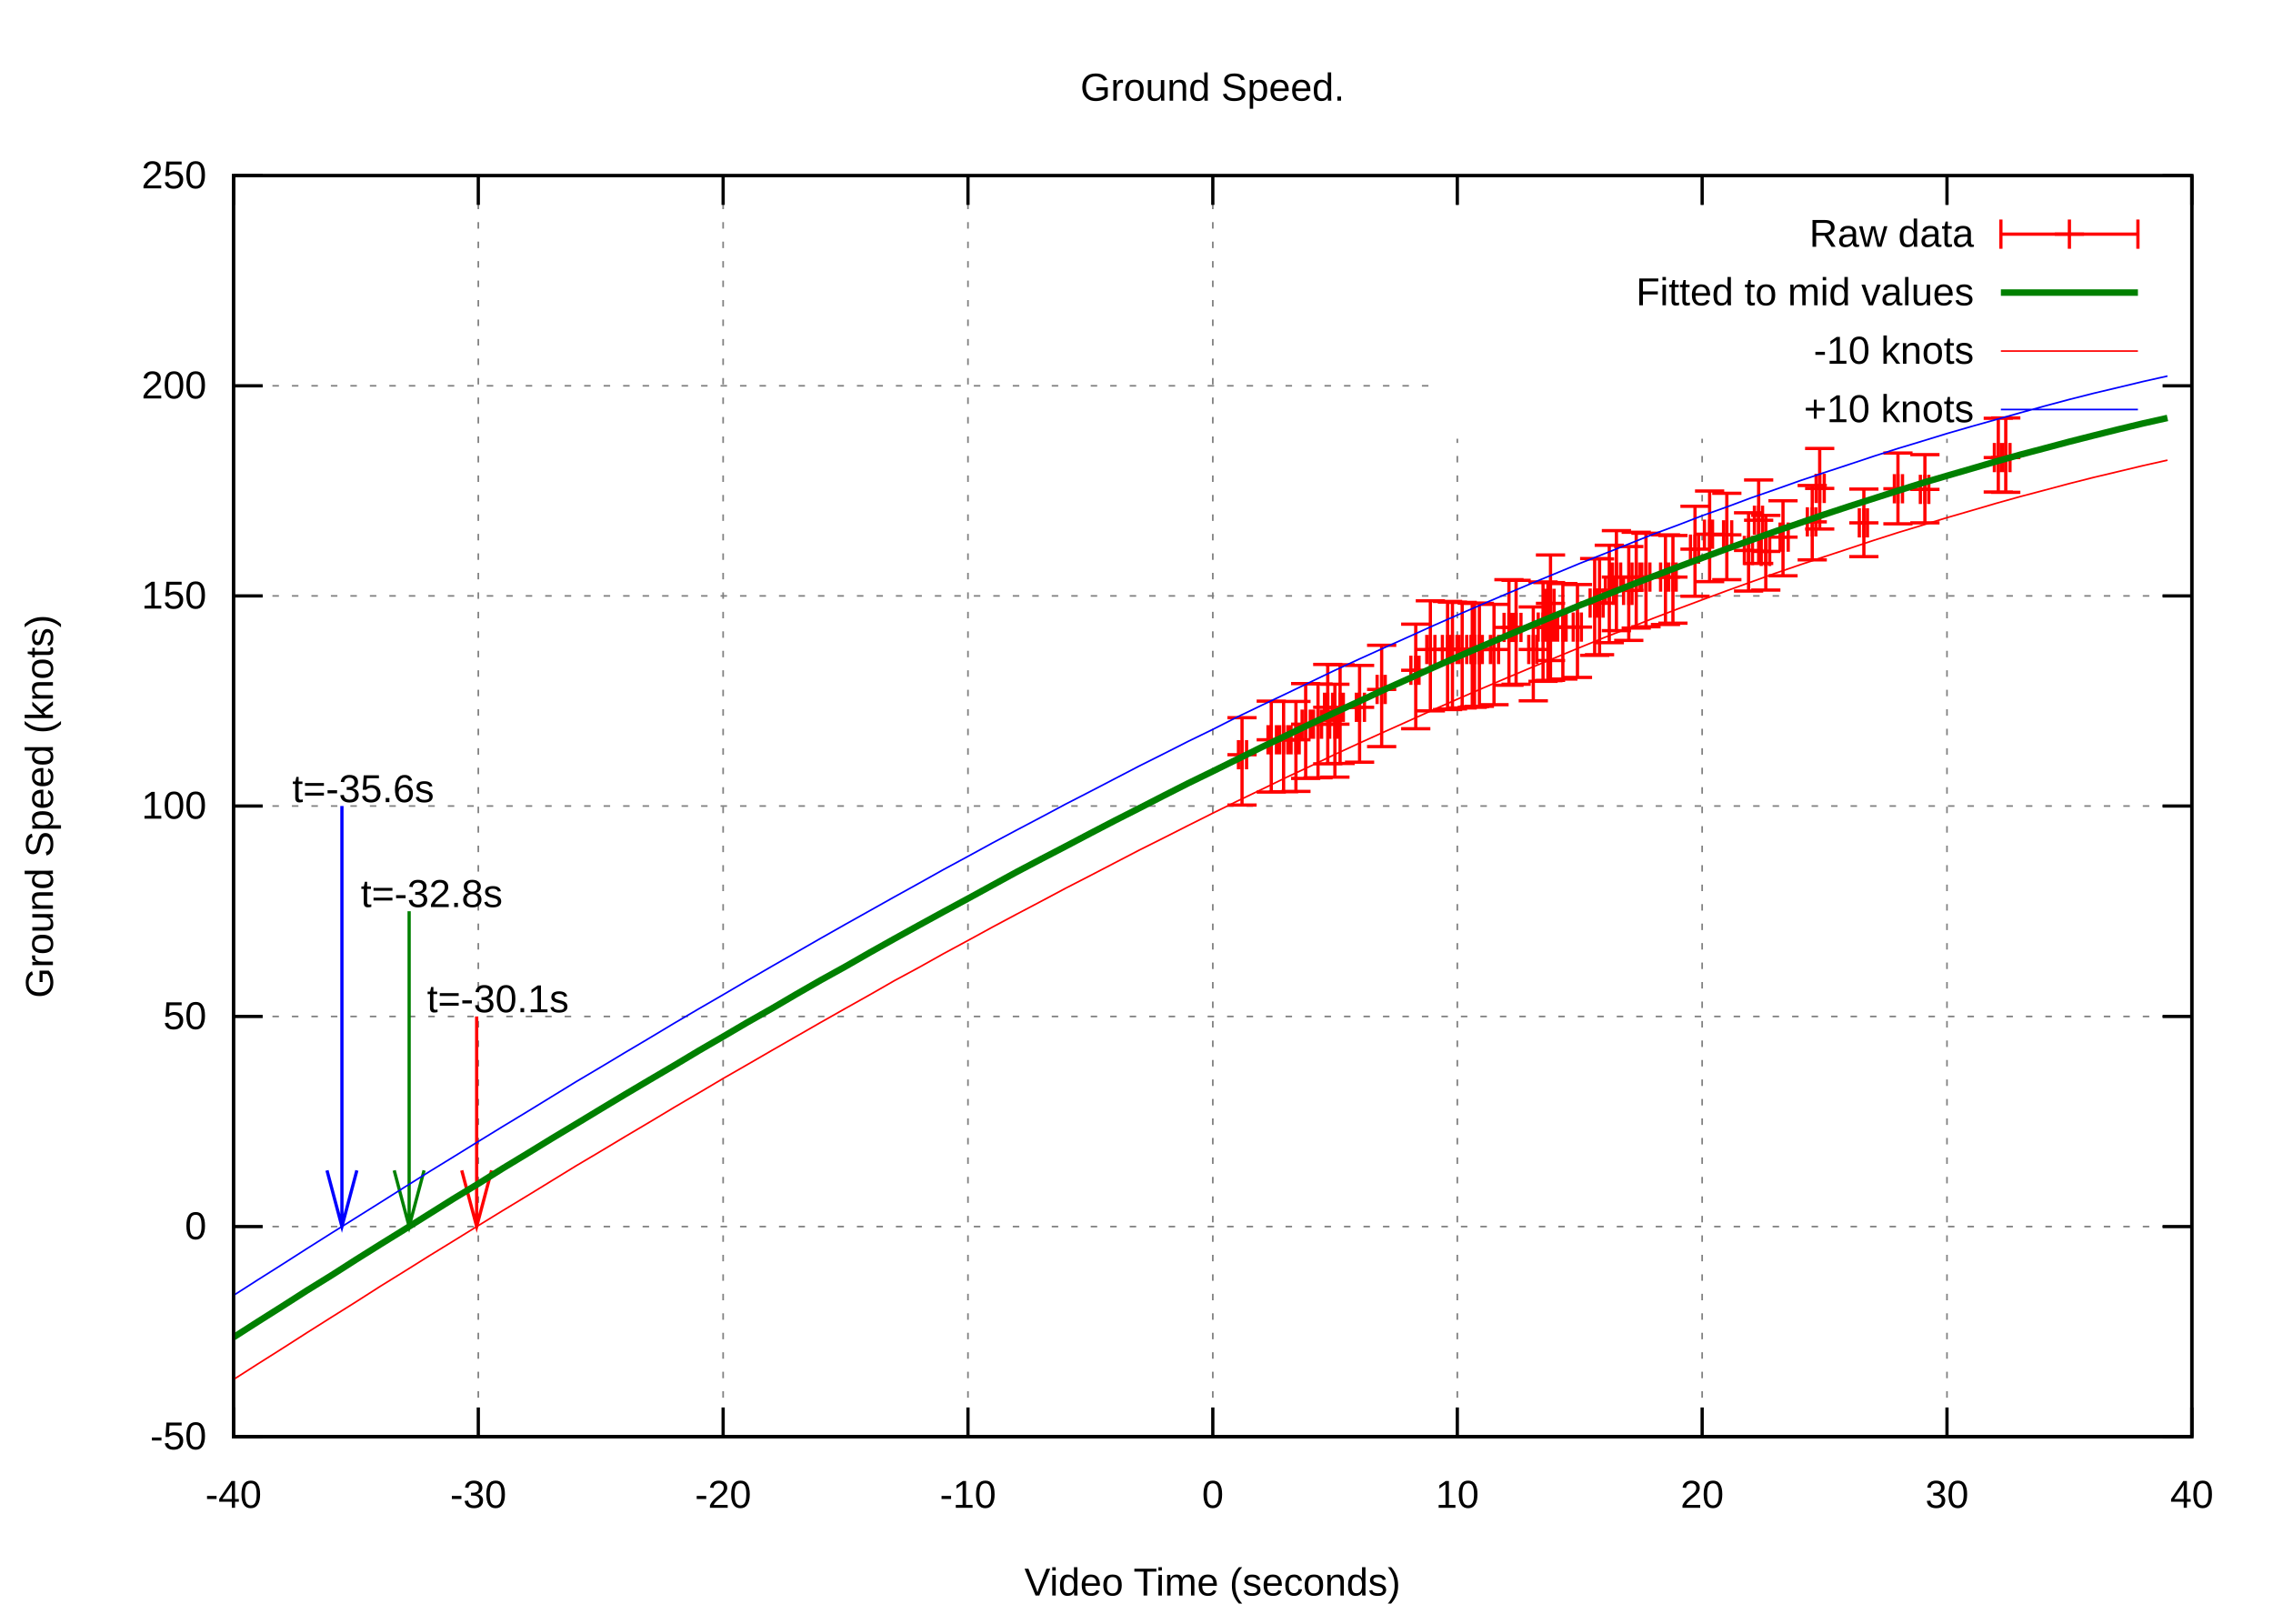
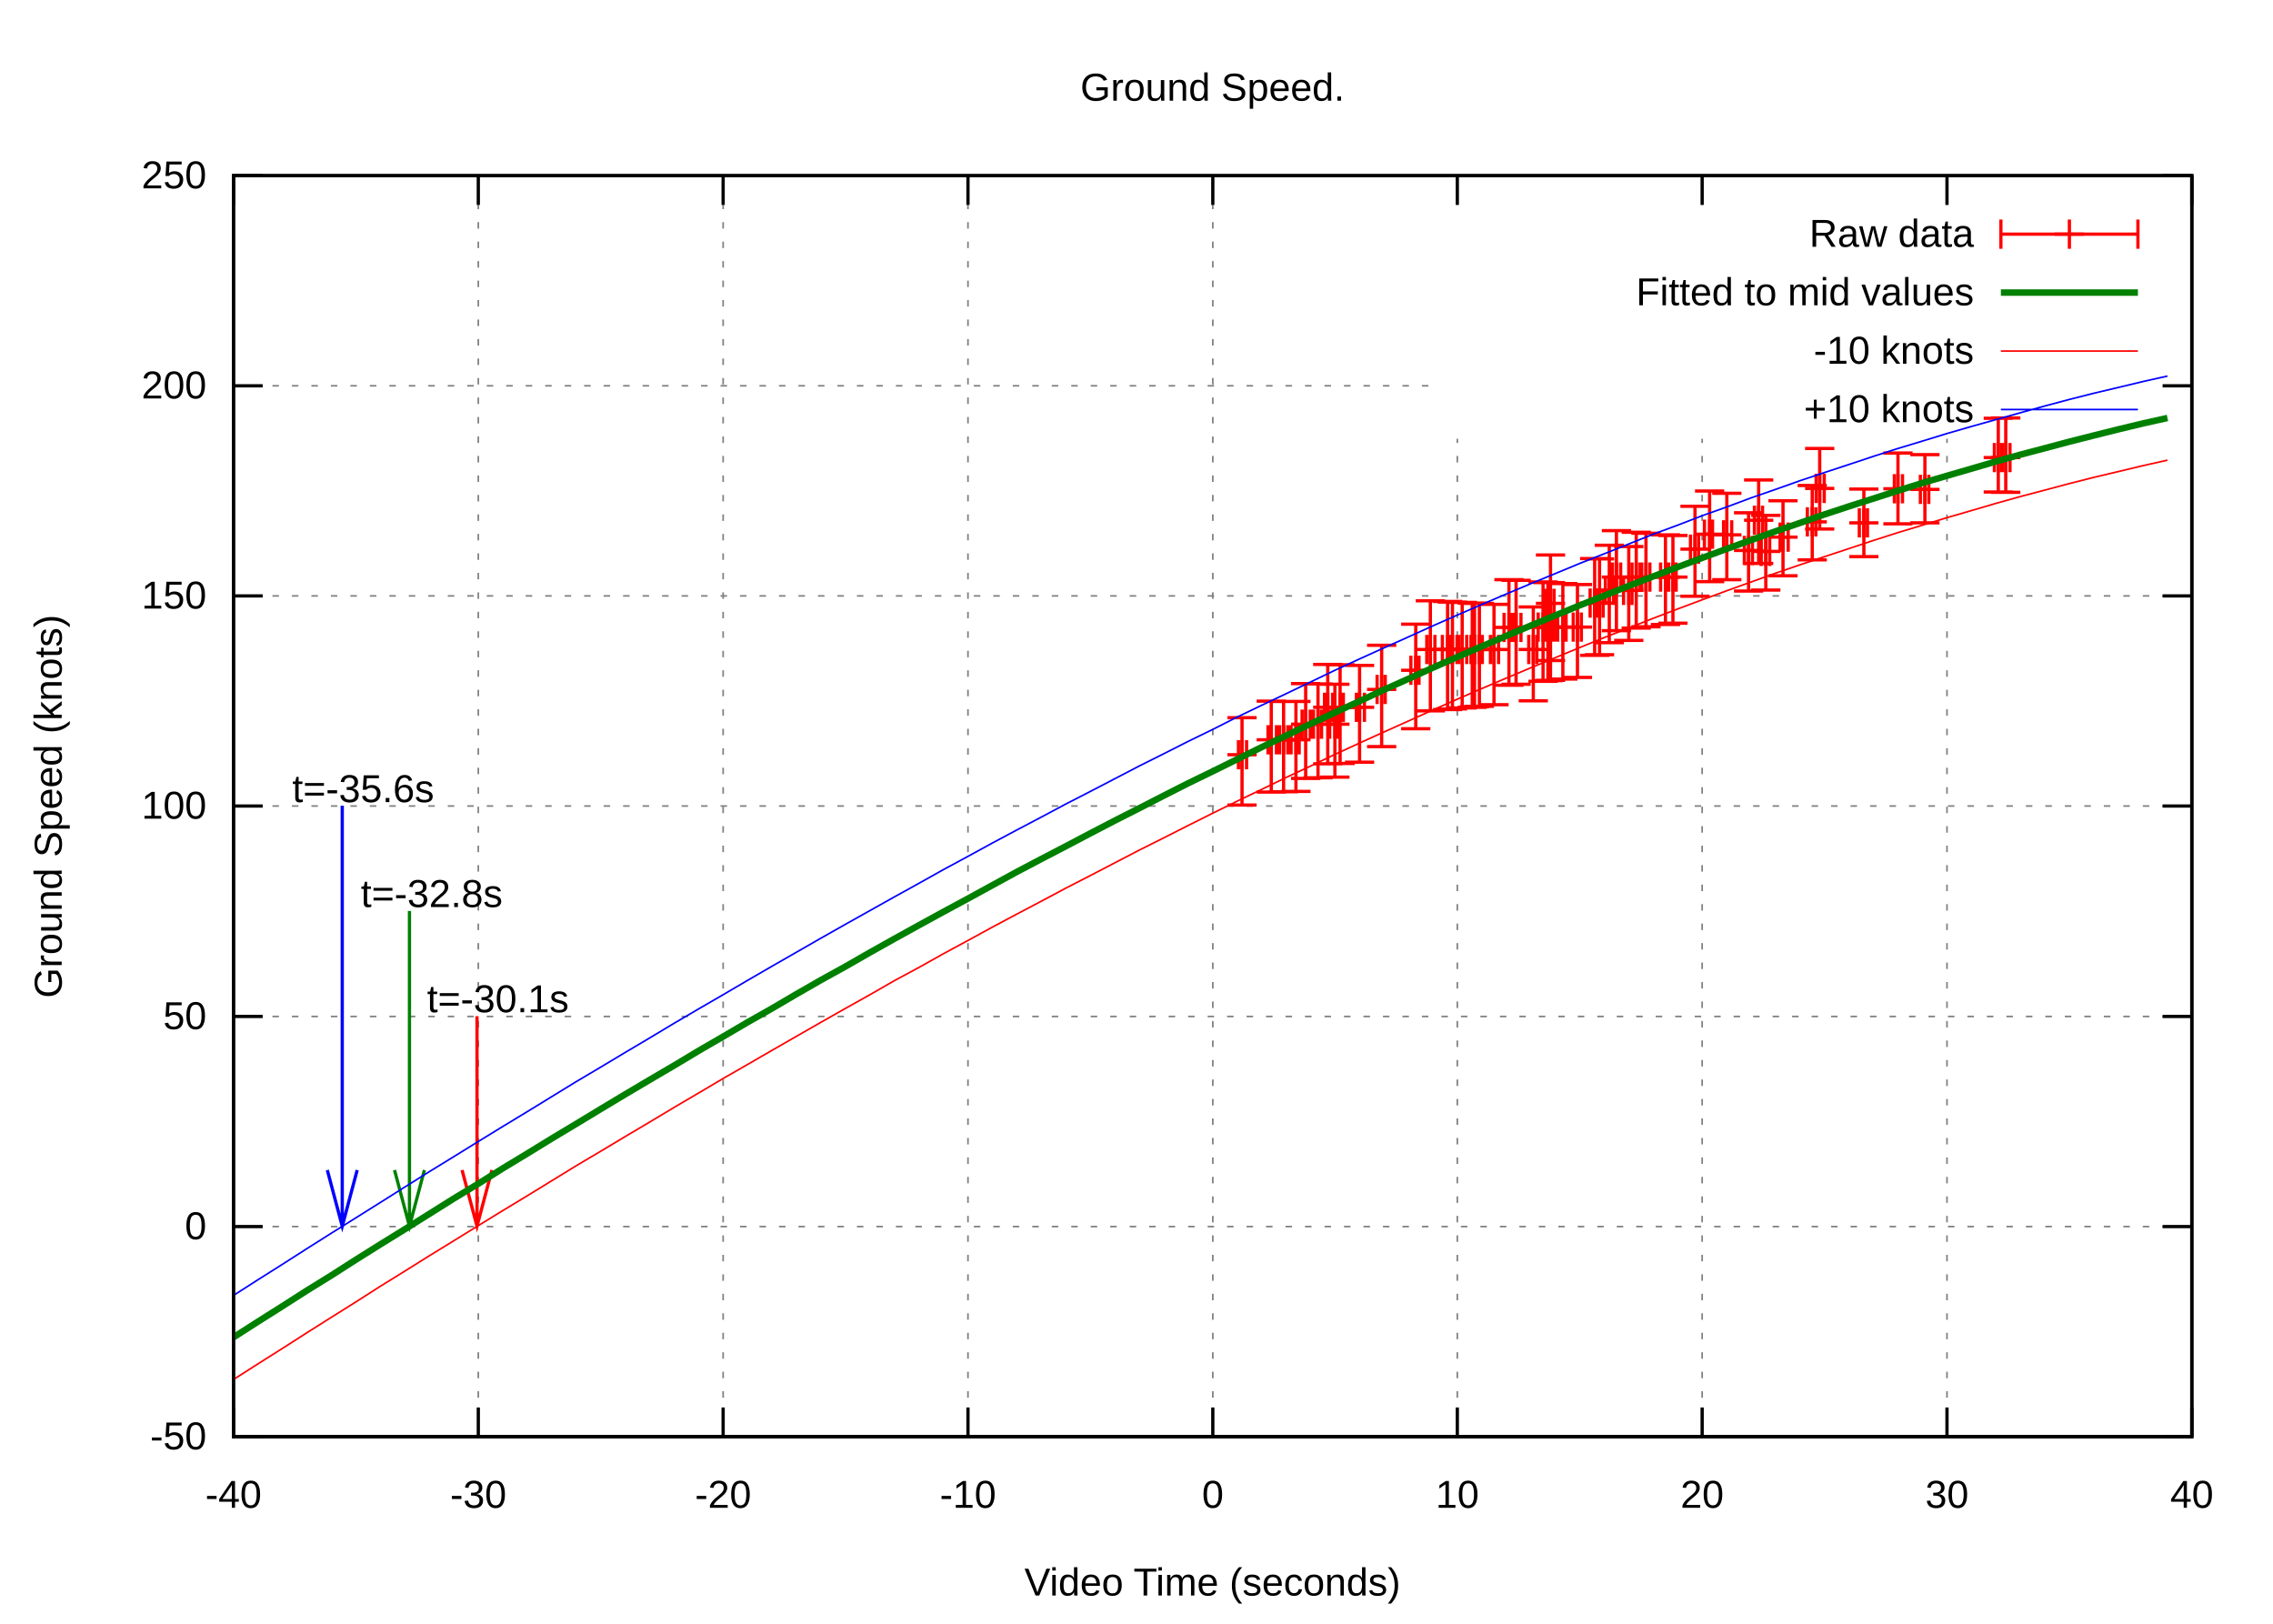
<svg xmlns="http://www.w3.org/2000/svg" xmlns:xlink="http://www.w3.org/1999/xlink" width="700" height="500" viewBox="0 0 700 500">
  <g id="gnuplot_canvas">
    <rect x="0" y="0" width="700" height="500" fill="none" />
    <defs>
      <circle id="gpDot" r="0.5" stroke-width="0.5" stroke="currentColor" />
      <path id="gpPt0" stroke-width="0.222" stroke="currentColor" d="M-1,0 h2 M0,-1 v2" />
      <path id="gpPt1" stroke-width="0.222" stroke="currentColor" d="M-1,-1 L1,1 M1,-1 L-1,1" />
      <path id="gpPt2" stroke-width="0.222" stroke="currentColor" d="M-1,0 L1,0 M0,-1 L0,1 M-1,-1 L1,1 M-1,1 L1,-1" />
      <rect id="gpPt3" stroke-width="0.222" stroke="currentColor" x="-1" y="-1" width="2" height="2" />
      <rect id="gpPt4" stroke-width="0.222" stroke="currentColor" fill="currentColor" x="-1" y="-1" width="2" height="2" />
      <circle id="gpPt5" stroke-width="0.222" stroke="currentColor" cx="0" cy="0" r="1" />
      <use xlink:href="#gpPt5" id="gpPt6" fill="currentColor" stroke="none" />
      <path id="gpPt7" stroke-width="0.222" stroke="currentColor" d="M0,-1.33 L-1.33,0.67 L1.33,0.67 z" />
      <use xlink:href="#gpPt7" id="gpPt8" fill="currentColor" stroke="none" />
      <use xlink:href="#gpPt7" id="gpPt9" stroke="currentColor" transform="rotate(180)" />
      <use xlink:href="#gpPt9" id="gpPt10" fill="currentColor" stroke="none" />
      <use xlink:href="#gpPt3" id="gpPt11" stroke="currentColor" transform="rotate(45)" />
      <use xlink:href="#gpPt11" id="gpPt12" fill="currentColor" stroke="none" />
      <path id="gpPt13" stroke-width="0.222" stroke="currentColor" d="M0,1.330 L1.265,0.411 L0.782,-1.067 L-0.782,-1.076 L-1.265,0.411 z" />
      <use xlink:href="#gpPt13" id="gpPt14" fill="currentColor" stroke="none" />
      <filter id="textbox" filterUnits="objectBoundingBox" x="0" y="0" height="1" width="1">
        <feFlood flood-color="white" flood-opacity="1" result="bgnd" />
        <feComposite in="SourceGraphic" in2="bgnd" operator="atop" />
      </filter>
      <filter id="greybox" filterUnits="objectBoundingBox" x="0" y="0" height="1" width="1">
        <feFlood flood-color="lightgrey" flood-opacity="1" result="grey" />
        <feComposite in="SourceGraphic" in2="grey" operator="atop" />
      </filter>
    </defs>
    <g fill="none" color="white" stroke="currentColor" stroke-width="1.00" stroke-linecap="butt" stroke-linejoin="miter">
</g>
    <g fill="none" color="black" stroke="currentColor" stroke-width="1.00" stroke-linecap="butt" stroke-linejoin="miter">
</g>
    <g fill="none" color="black" stroke="black" stroke-width="0.50" stroke-linecap="butt" stroke-linejoin="miter">
</g>
    <g fill="none" color="gray" stroke="currentColor" stroke-width="0.50" stroke-linecap="butt" stroke-linejoin="miter">
      <path stroke="gray" stroke-dasharray="2,4" class="gridline" d="M71.9,442.4 L675.0,442.4  " />
    </g>
    <g fill="none" color="gray" stroke="gray" stroke-width="1.00" stroke-linecap="butt" stroke-linejoin="miter">
</g>
    <g fill="none" color="black" stroke="currentColor" stroke-width="1.00" stroke-linecap="butt" stroke-linejoin="miter">
      <path stroke="black" d="M71.9,442.4 L80.9,442.4 M675.0,442.4 L666.0,442.4  " />
      <g transform="translate(63.6,446.3)" stroke="none" fill="black" font-family="Arial" font-size="12.00" text-anchor="end">
        <text>
          <tspan font-family="Arial">-50</tspan>
        </text>
      </g>
    </g>
    <g fill="none" color="black" stroke="currentColor" stroke-width="1.00" stroke-linecap="butt" stroke-linejoin="miter">
</g>
    <g fill="none" color="black" stroke="black" stroke-width="0.50" stroke-linecap="butt" stroke-linejoin="miter">
</g>
    <g fill="none" color="gray" stroke="currentColor" stroke-width="0.50" stroke-linecap="butt" stroke-linejoin="miter">
      <path stroke="gray" stroke-dasharray="2,4" class="gridline" d="M71.9,377.7 L675.0,377.7  " />
    </g>
    <g fill="none" color="gray" stroke="gray" stroke-width="1.00" stroke-linecap="butt" stroke-linejoin="miter">
</g>
    <g fill="none" color="black" stroke="currentColor" stroke-width="1.00" stroke-linecap="butt" stroke-linejoin="miter">
      <path stroke="black" d="M71.9,377.7 L80.9,377.7 M675.0,377.7 L666.0,377.7  " />
      <g transform="translate(63.6,381.6)" stroke="none" fill="black" font-family="Arial" font-size="12.00" text-anchor="end">
        <text>
          <tspan font-family="Arial"> 0</tspan>
        </text>
      </g>
    </g>
    <g fill="none" color="black" stroke="currentColor" stroke-width="1.00" stroke-linecap="butt" stroke-linejoin="miter">
</g>
    <g fill="none" color="black" stroke="black" stroke-width="0.50" stroke-linecap="butt" stroke-linejoin="miter">
</g>
    <g fill="none" color="gray" stroke="currentColor" stroke-width="0.50" stroke-linecap="butt" stroke-linejoin="miter">
      <path stroke="gray" stroke-dasharray="2,4" class="gridline" d="M71.9,313.0 L675.0,313.0  " />
    </g>
    <g fill="none" color="gray" stroke="gray" stroke-width="1.00" stroke-linecap="butt" stroke-linejoin="miter">
</g>
    <g fill="none" color="black" stroke="currentColor" stroke-width="1.00" stroke-linecap="butt" stroke-linejoin="miter">
      <path stroke="black" d="M71.9,313.0 L80.9,313.0 M675.0,313.0 L666.0,313.0  " />
      <g transform="translate(63.6,316.9)" stroke="none" fill="black" font-family="Arial" font-size="12.00" text-anchor="end">
        <text>
          <tspan font-family="Arial"> 50</tspan>
        </text>
      </g>
    </g>
    <g fill="none" color="black" stroke="currentColor" stroke-width="1.00" stroke-linecap="butt" stroke-linejoin="miter">
</g>
    <g fill="none" color="black" stroke="black" stroke-width="0.50" stroke-linecap="butt" stroke-linejoin="miter">
</g>
    <g fill="none" color="gray" stroke="currentColor" stroke-width="0.50" stroke-linecap="butt" stroke-linejoin="miter">
      <path stroke="gray" stroke-dasharray="2,4" class="gridline" d="M71.9,248.2 L675.0,248.2  " />
    </g>
    <g fill="none" color="gray" stroke="gray" stroke-width="1.00" stroke-linecap="butt" stroke-linejoin="miter">
</g>
    <g fill="none" color="black" stroke="currentColor" stroke-width="1.00" stroke-linecap="butt" stroke-linejoin="miter">
      <path stroke="black" d="M71.9,248.2 L80.9,248.2 M675.0,248.2 L666.0,248.2  " />
      <g transform="translate(63.6,252.1)" stroke="none" fill="black" font-family="Arial" font-size="12.00" text-anchor="end">
        <text>
          <tspan font-family="Arial"> 100</tspan>
        </text>
      </g>
    </g>
    <g fill="none" color="black" stroke="currentColor" stroke-width="1.00" stroke-linecap="butt" stroke-linejoin="miter">
</g>
    <g fill="none" color="black" stroke="black" stroke-width="0.50" stroke-linecap="butt" stroke-linejoin="miter">
</g>
    <g fill="none" color="gray" stroke="currentColor" stroke-width="0.50" stroke-linecap="butt" stroke-linejoin="miter">
      <path stroke="gray" stroke-dasharray="2,4" class="gridline" d="M71.9,183.5 L675.0,183.5  " />
    </g>
    <g fill="none" color="gray" stroke="gray" stroke-width="1.00" stroke-linecap="butt" stroke-linejoin="miter">
</g>
    <g fill="none" color="black" stroke="currentColor" stroke-width="1.00" stroke-linecap="butt" stroke-linejoin="miter">
      <path stroke="black" d="M71.9,183.5 L80.9,183.5 M675.0,183.5 L666.0,183.5  " />
      <g transform="translate(63.6,187.4)" stroke="none" fill="black" font-family="Arial" font-size="12.00" text-anchor="end">
        <text>
          <tspan font-family="Arial"> 150</tspan>
        </text>
      </g>
    </g>
    <g fill="none" color="black" stroke="currentColor" stroke-width="1.00" stroke-linecap="butt" stroke-linejoin="miter">
</g>
    <g fill="none" color="black" stroke="black" stroke-width="0.50" stroke-linecap="butt" stroke-linejoin="miter">
</g>
    <g fill="none" color="gray" stroke="currentColor" stroke-width="0.50" stroke-linecap="butt" stroke-linejoin="miter">
      <path stroke="gray" stroke-dasharray="2,4" class="gridline" d="M71.9,118.8 L441.9,118.8 M666.7,118.8 L675.0,118.8  " />
    </g>
    <g fill="none" color="gray" stroke="gray" stroke-width="1.00" stroke-linecap="butt" stroke-linejoin="miter">
</g>
    <g fill="none" color="black" stroke="currentColor" stroke-width="1.00" stroke-linecap="butt" stroke-linejoin="miter">
      <path stroke="black" d="M71.9,118.8 L80.9,118.8 M675.0,118.8 L666.0,118.8  " />
      <g transform="translate(63.6,122.7)" stroke="none" fill="black" font-family="Arial" font-size="12.00" text-anchor="end">
        <text>
          <tspan font-family="Arial"> 200</tspan>
        </text>
      </g>
    </g>
    <g fill="none" color="black" stroke="currentColor" stroke-width="1.00" stroke-linecap="butt" stroke-linejoin="miter">
</g>
    <g fill="none" color="black" stroke="black" stroke-width="0.50" stroke-linecap="butt" stroke-linejoin="miter">
</g>
    <g fill="none" color="gray" stroke="currentColor" stroke-width="0.50" stroke-linecap="butt" stroke-linejoin="miter">
      <path stroke="gray" stroke-dasharray="2,4" class="gridline" d="M71.9,54.1 L675.0,54.1  " />
    </g>
    <g fill="none" color="gray" stroke="gray" stroke-width="1.00" stroke-linecap="butt" stroke-linejoin="miter">
</g>
    <g fill="none" color="black" stroke="currentColor" stroke-width="1.00" stroke-linecap="butt" stroke-linejoin="miter">
      <path stroke="black" d="M71.9,54.1 L80.9,54.1 M675.0,54.1 L666.0,54.1  " />
      <g transform="translate(63.6,58.0)" stroke="none" fill="black" font-family="Arial" font-size="12.00" text-anchor="end">
        <text>
          <tspan font-family="Arial"> 250</tspan>
        </text>
      </g>
    </g>
    <g fill="none" color="black" stroke="currentColor" stroke-width="1.00" stroke-linecap="butt" stroke-linejoin="miter">
</g>
    <g fill="none" color="black" stroke="black" stroke-width="0.50" stroke-linecap="butt" stroke-linejoin="miter">
</g>
    <g fill="none" color="gray" stroke="currentColor" stroke-width="0.50" stroke-linecap="butt" stroke-linejoin="miter">
      <path stroke="gray" stroke-dasharray="2,4" class="gridline" d="M71.9,442.4 L71.9,54.1  " />
    </g>
    <g fill="none" color="gray" stroke="gray" stroke-width="1.00" stroke-linecap="butt" stroke-linejoin="miter">
</g>
    <g fill="none" color="black" stroke="currentColor" stroke-width="1.00" stroke-linecap="butt" stroke-linejoin="miter">
      <path stroke="black" d="M71.9,442.4 L71.9,433.4 M71.9,54.1 L71.9,63.1  " />
      <g transform="translate(71.9,464.3)" stroke="none" fill="black" font-family="Arial" font-size="12.00" text-anchor="middle">
        <text>
          <tspan font-family="Arial">-40</tspan>
        </text>
      </g>
    </g>
    <g fill="none" color="black" stroke="currentColor" stroke-width="1.00" stroke-linecap="butt" stroke-linejoin="miter">
</g>
    <g fill="none" color="black" stroke="black" stroke-width="0.50" stroke-linecap="butt" stroke-linejoin="miter">
</g>
    <g fill="none" color="gray" stroke="currentColor" stroke-width="0.50" stroke-linecap="butt" stroke-linejoin="miter">
      <path stroke="gray" stroke-dasharray="2,4" class="gridline" d="M147.3,442.4 L147.3,54.1  " />
    </g>
    <g fill="none" color="gray" stroke="gray" stroke-width="1.00" stroke-linecap="butt" stroke-linejoin="miter">
</g>
    <g fill="none" color="black" stroke="currentColor" stroke-width="1.00" stroke-linecap="butt" stroke-linejoin="miter">
      <path stroke="black" d="M147.3,442.4 L147.3,433.4 M147.3,54.1 L147.3,63.1  " />
      <g transform="translate(147.3,464.3)" stroke="none" fill="black" font-family="Arial" font-size="12.00" text-anchor="middle">
        <text>
          <tspan font-family="Arial">-30</tspan>
        </text>
      </g>
    </g>
    <g fill="none" color="black" stroke="currentColor" stroke-width="1.00" stroke-linecap="butt" stroke-linejoin="miter">
</g>
    <g fill="none" color="black" stroke="black" stroke-width="0.50" stroke-linecap="butt" stroke-linejoin="miter">
</g>
    <g fill="none" color="gray" stroke="currentColor" stroke-width="0.50" stroke-linecap="butt" stroke-linejoin="miter">
      <path stroke="gray" stroke-dasharray="2,4" class="gridline" d="M222.7,442.4 L222.7,54.1  " />
    </g>
    <g fill="none" color="gray" stroke="gray" stroke-width="1.00" stroke-linecap="butt" stroke-linejoin="miter">
</g>
    <g fill="none" color="black" stroke="currentColor" stroke-width="1.00" stroke-linecap="butt" stroke-linejoin="miter">
      <path stroke="black" d="M222.7,442.4 L222.7,433.4 M222.7,54.1 L222.7,63.1  " />
      <g transform="translate(222.7,464.3)" stroke="none" fill="black" font-family="Arial" font-size="12.00" text-anchor="middle">
        <text>
          <tspan font-family="Arial">-20</tspan>
        </text>
      </g>
    </g>
    <g fill="none" color="black" stroke="currentColor" stroke-width="1.00" stroke-linecap="butt" stroke-linejoin="miter">
</g>
    <g fill="none" color="black" stroke="black" stroke-width="0.50" stroke-linecap="butt" stroke-linejoin="miter">
</g>
    <g fill="none" color="gray" stroke="currentColor" stroke-width="0.50" stroke-linecap="butt" stroke-linejoin="miter">
      <path stroke="gray" stroke-dasharray="2,4" class="gridline" d="M298.1,442.4 L298.1,54.1  " />
    </g>
    <g fill="none" color="gray" stroke="gray" stroke-width="1.00" stroke-linecap="butt" stroke-linejoin="miter">
</g>
    <g fill="none" color="black" stroke="currentColor" stroke-width="1.00" stroke-linecap="butt" stroke-linejoin="miter">
      <path stroke="black" d="M298.1,442.4 L298.1,433.4 M298.1,54.1 L298.1,63.1  " />
      <g transform="translate(298.1,464.3)" stroke="none" fill="black" font-family="Arial" font-size="12.00" text-anchor="middle">
        <text>
          <tspan font-family="Arial">-10</tspan>
        </text>
      </g>
    </g>
    <g fill="none" color="black" stroke="currentColor" stroke-width="1.00" stroke-linecap="butt" stroke-linejoin="miter">
</g>
    <g fill="none" color="black" stroke="black" stroke-width="0.50" stroke-linecap="butt" stroke-linejoin="miter">
</g>
    <g fill="none" color="gray" stroke="currentColor" stroke-width="0.50" stroke-linecap="butt" stroke-linejoin="miter">
      <path stroke="gray" stroke-dasharray="2,4" class="gridline" d="M373.5,442.4 L373.5,54.1  " />
    </g>
    <g fill="none" color="gray" stroke="gray" stroke-width="1.00" stroke-linecap="butt" stroke-linejoin="miter">
</g>
    <g fill="none" color="black" stroke="currentColor" stroke-width="1.00" stroke-linecap="butt" stroke-linejoin="miter">
      <path stroke="black" d="M373.5,442.4 L373.5,433.4 M373.5,54.1 L373.5,63.1  " />
      <g transform="translate(373.5,464.3)" stroke="none" fill="black" font-family="Arial" font-size="12.00" text-anchor="middle">
        <text>
          <tspan font-family="Arial"> 0</tspan>
        </text>
      </g>
    </g>
    <g fill="none" color="black" stroke="currentColor" stroke-width="1.00" stroke-linecap="butt" stroke-linejoin="miter">
</g>
    <g fill="none" color="black" stroke="black" stroke-width="0.50" stroke-linecap="butt" stroke-linejoin="miter">
</g>
    <g fill="none" color="gray" stroke="currentColor" stroke-width="0.50" stroke-linecap="butt" stroke-linejoin="miter">
      <path stroke="gray" stroke-dasharray="2,4" class="gridline" d="M448.8,442.4 L448.8,135.1 M448.8,63.1 L448.8,54.1  " />
    </g>
    <g fill="none" color="gray" stroke="gray" stroke-width="1.00" stroke-linecap="butt" stroke-linejoin="miter">
</g>
    <g fill="none" color="black" stroke="currentColor" stroke-width="1.00" stroke-linecap="butt" stroke-linejoin="miter">
      <path stroke="black" d="M448.8,442.4 L448.8,433.4 M448.8,54.1 L448.8,63.1  " />
      <g transform="translate(448.8,464.3)" stroke="none" fill="black" font-family="Arial" font-size="12.00" text-anchor="middle">
        <text>
          <tspan font-family="Arial"> 10</tspan>
        </text>
      </g>
    </g>
    <g fill="none" color="black" stroke="currentColor" stroke-width="1.00" stroke-linecap="butt" stroke-linejoin="miter">
</g>
    <g fill="none" color="black" stroke="black" stroke-width="0.50" stroke-linecap="butt" stroke-linejoin="miter">
</g>
    <g fill="none" color="gray" stroke="currentColor" stroke-width="0.50" stroke-linecap="butt" stroke-linejoin="miter">
      <path stroke="gray" stroke-dasharray="2,4" class="gridline" d="M524.2,442.4 L524.2,135.1 M524.2,63.1 L524.2,54.1  " />
    </g>
    <g fill="none" color="gray" stroke="gray" stroke-width="1.00" stroke-linecap="butt" stroke-linejoin="miter">
</g>
    <g fill="none" color="black" stroke="currentColor" stroke-width="1.00" stroke-linecap="butt" stroke-linejoin="miter">
      <path stroke="black" d="M524.2,442.4 L524.2,433.4 M524.2,54.1 L524.2,63.1  " />
      <g transform="translate(524.2,464.3)" stroke="none" fill="black" font-family="Arial" font-size="12.00" text-anchor="middle">
        <text>
          <tspan font-family="Arial"> 20</tspan>
        </text>
      </g>
    </g>
    <g fill="none" color="black" stroke="currentColor" stroke-width="1.00" stroke-linecap="butt" stroke-linejoin="miter">
</g>
    <g fill="none" color="black" stroke="black" stroke-width="0.50" stroke-linecap="butt" stroke-linejoin="miter">
</g>
    <g fill="none" color="gray" stroke="currentColor" stroke-width="0.50" stroke-linecap="butt" stroke-linejoin="miter">
      <path stroke="gray" stroke-dasharray="2,4" class="gridline" d="M599.6,442.4 L599.6,135.1 M599.6,63.1 L599.6,54.1  " />
    </g>
    <g fill="none" color="gray" stroke="gray" stroke-width="1.00" stroke-linecap="butt" stroke-linejoin="miter">
</g>
    <g fill="none" color="black" stroke="currentColor" stroke-width="1.00" stroke-linecap="butt" stroke-linejoin="miter">
      <path stroke="black" d="M599.6,442.4 L599.6,433.4 M599.6,54.1 L599.6,63.1  " />
      <g transform="translate(599.6,464.3)" stroke="none" fill="black" font-family="Arial" font-size="12.00" text-anchor="middle">
        <text>
          <tspan font-family="Arial"> 30</tspan>
        </text>
      </g>
    </g>
    <g fill="none" color="black" stroke="currentColor" stroke-width="1.00" stroke-linecap="butt" stroke-linejoin="miter">
</g>
    <g fill="none" color="black" stroke="black" stroke-width="0.50" stroke-linecap="butt" stroke-linejoin="miter">
</g>
    <g fill="none" color="gray" stroke="currentColor" stroke-width="0.50" stroke-linecap="butt" stroke-linejoin="miter">
      <path stroke="gray" stroke-dasharray="2,4" class="gridline" d="M675.0,442.4 L675.0,54.1  " />
    </g>
    <g fill="none" color="gray" stroke="gray" stroke-width="1.00" stroke-linecap="butt" stroke-linejoin="miter">
</g>
    <g fill="none" color="black" stroke="currentColor" stroke-width="1.00" stroke-linecap="butt" stroke-linejoin="miter">
      <path stroke="black" d="M675.0,442.4 L675.0,433.4 M675.0,54.1 L675.0,63.1  " />
      <g transform="translate(675.0,464.3)" stroke="none" fill="black" font-family="Arial" font-size="12.00" text-anchor="middle">
        <text>
          <tspan font-family="Arial"> 40</tspan>
        </text>
      </g>
    </g>
    <g fill="none" color="black" stroke="currentColor" stroke-width="1.00" stroke-linecap="butt" stroke-linejoin="miter">
</g>
    <g fill="none" color="black" stroke="currentColor" stroke-width="1.00" stroke-linecap="butt" stroke-linejoin="miter">
      <path stroke="black" d="M71.9,54.1 L71.9,442.4 L675.0,442.4 L675.0,54.1 L71.9,54.1 Z  " />
      <g transform="translate(131.5,311.7)" stroke="none" fill="black" font-family="Arial" font-size="12.00" text-anchor="start">
        <text>
          <tspan font-family="Arial">t=-30.1s</tspan>
        </text>
      </g>
      <g transform="translate(111.1,279.3)" stroke="none" fill="black" font-family="Arial" font-size="12.00" text-anchor="start">
        <text>
          <tspan font-family="Arial">t=-32.8s</tspan>
        </text>
      </g>
      <g transform="translate(90.0,247.0)" stroke="none" fill="black" font-family="Arial" font-size="12.00" text-anchor="start">
        <text>
          <tspan font-family="Arial">t=-35.6s</tspan>
        </text>
      </g>
    </g>
    <g fill="none" color="black" stroke="currentColor" stroke-width="1.00" stroke-linecap="butt" stroke-linejoin="miter">
-       <path stroke="red" d="M142.2,360.4 L146.8,377.7 L151.4,360.4 M146.8,313.0 L146.8,377.7  " />
-     </g>
-     <g fill="none" color="black" stroke="currentColor" stroke-width="1.00" stroke-linecap="butt" stroke-linejoin="miter">
-       <path stroke="green" d="M121.4,360.4 L126.0,377.7 L130.6,360.4 M126.0,280.6 L126.0,377.7  " />
-     </g>
-     <g fill="none" color="black" stroke="currentColor" stroke-width="1.00" stroke-linecap="butt" stroke-linejoin="miter">
-       <path stroke="blue" d="M100.7,360.4 L105.3,377.7 L109.9,360.4 M105.3,248.2 L105.3,377.7  " />
-     </g>
-     <g fill="none" color="black" stroke="currentColor" stroke-width="1.00" stroke-linecap="butt" stroke-linejoin="miter">
-       <g transform="translate(16.3,248.3) rotate(270)" stroke="none" fill="black" font-family="Arial" font-size="12.00" text-anchor="middle">
+       <path stroke="red" d="M142.3,360.3 L146.9,377.6 L151.5,360.3 M146.9,312.9 L146.9,377.6  " />
+     </g>
+     <g fill="none" color="black" stroke="currentColor" stroke-width="1.00" stroke-linecap="butt" stroke-linejoin="miter">
+       <path stroke="green" d="M121.5,360.3 L126.1,377.6 L130.7,360.3 M126.1,280.5 L126.1,377.6  " />
+     </g>
+     <g fill="none" color="black" stroke="currentColor" stroke-width="1.00" stroke-linecap="butt" stroke-linejoin="miter">
+       <path stroke="blue" d="M100.8,360.3 L105.4,377.6 L110.0,360.3 M105.4,248.1 L105.4,377.6  " />
+     </g>
+     <g fill="none" color="black" stroke="currentColor" stroke-width="1.00" stroke-linecap="butt" stroke-linejoin="miter">
+       <g transform="translate(19.0,248.3) rotate(270)" stroke="none" fill="black" font-family="Arial" font-size="12.00" text-anchor="middle">
        <text>
          <tspan font-family="Arial">Ground Speed (knots)</tspan>
        </text>
      </g>
    </g>
    <g fill="none" color="black" stroke="currentColor" stroke-width="1.00" stroke-linecap="butt" stroke-linejoin="miter">
      <g transform="translate(373.4,491.3)" stroke="none" fill="black" font-family="Arial" font-size="12.00" text-anchor="middle">
        <text>
          <tspan font-family="Arial">Video Time (seconds)</tspan>
        </text>
      </g>
    </g>
    <g fill="none" color="black" stroke="currentColor" stroke-width="1.00" stroke-linecap="butt" stroke-linejoin="miter">
-       <g transform="translate(373.4,31.0)" stroke="none" fill="black" font-family="Arial" font-size="12.00" text-anchor="middle">
-         <text>
-           <tspan font-family="Arial">Ground Speed.</tspan>
-         </text>
-       </g>
-     </g>
+ </g>
    <g id="gnuplot_plot_1">
      <g fill="none" color="black" stroke="currentColor" stroke-width="1.00" stroke-linecap="butt" stroke-linejoin="miter">
        <g transform="translate(607.9,76.0)" stroke="none" fill="black" font-family="Arial" font-size="12.00" text-anchor="end">
          <text>
            <tspan font-family="Arial">Raw data</tspan>
          </text>
        </g>
      </g>
      <g fill="none" color="black" stroke="currentColor" stroke-width="1.00" stroke-linecap="butt" stroke-linejoin="miter">
        <path stroke="red" d="M616.2,72.1 L658.4,72.1 M616.2,67.6 L616.2,76.6 M658.4,67.6 L658.4,76.6 M382.5,247.9 L382.5,221.0   M378.0,247.9 L387.0,247.9 M378.0,221.0 L387.0,221.0 M391.5,243.9 L391.5,215.9 M387.0,243.9 L396.0,243.9   M387.0,215.9 L396.0,215.9 M395.3,243.8 L395.3,216.0 M390.8,243.8 L399.8,243.8 M390.8,216.0 L399.8,216.0   M399.1,243.7 L399.1,216.0 M394.6,243.7 L403.6,243.7 M394.6,216.0 L403.6,216.0 M402.1,239.7 L402.1,210.5   M397.6,239.7 L406.6,239.7 M397.6,210.5 L406.6,210.5 M405.9,239.5 L405.9,210.6 M401.4,239.5 L410.4,239.5   M401.4,210.6 L410.4,210.6 M408.9,235.2 L408.9,204.6 M404.4,235.2 L413.4,235.2 M404.4,204.6 L413.4,204.6   M411.1,239.3 L411.1,210.7 M406.6,239.3 L415.6,239.3 M406.6,210.7 L415.6,210.7 M412.7,235.1 L412.7,204.7   M408.2,235.1 L417.2,235.1 M408.2,204.7 L417.2,204.7 M418.7,234.7 L418.7,204.9 M414.2,234.7 L423.2,234.7   M414.2,204.9 L423.2,204.9 M425.5,229.9 L425.5,198.7 M421.0,229.9 L430.0,229.9 M421.0,198.7 L430.0,198.7   M436.0,224.4 L436.0,192.2 M431.5,224.4 L440.5,224.4 M431.5,192.2 L440.5,192.2 M440.5,218.9 L440.5,185.0   M436.0,218.9 L445.0,218.9 M436.0,185.0 L445.0,185.0 M445.8,218.5 L445.8,185.2 M441.3,218.5 L450.3,218.5   M441.3,185.2 L450.3,185.2 M447.3,218.3 L447.3,185.4 M442.8,218.3 L451.8,218.3 M442.8,185.4 L451.8,185.4   M450.3,218.0 L450.3,185.5 M445.8,218.0 L454.8,218.0 M445.8,185.5 L454.8,185.5 M453.4,217.8 L453.4,185.7   M448.9,217.8 L457.9,217.8 M448.9,185.7 L457.9,185.7 M454.1,217.6 L454.1,185.8 M449.6,217.6 L458.6,217.6   M449.6,185.8 L458.6,185.8 M455.6,217.5 L455.6,185.8 M451.1,217.5 L460.1,217.5 M451.1,185.8 L460.1,185.8   M460.1,217.0 L460.1,186.1 M455.6,217.0 L464.6,217.0 M455.6,186.1 L464.6,186.1 M464.7,211.0 L464.7,178.5   M460.2,211.0 L469.2,211.0 M460.2,178.5 L469.2,178.5 M466.9,210.7 L466.9,178.7 M462.4,210.7 L471.4,210.7   M462.4,178.7 L471.4,178.7 M472.2,215.8 L472.2,186.9 M467.7,215.8 L476.7,215.8 M467.7,186.9 L476.7,186.9   M475.2,209.8 L475.2,179.2 M470.7,209.8 L479.7,209.8 M470.7,179.2 L479.7,179.2 M476.7,209.6 L476.7,179.4   M472.2,209.6 L481.2,209.6 M472.2,179.4 L481.2,179.4 M477.5,203.4 L477.5,170.9 M473.0,203.4 L482.0,203.4   M473.0,170.9 L482.0,170.9 M477.5,209.5 L477.5,179.4 M473.0,209.5 L482.0,209.5 M473.0,179.4 L482.0,179.4   M481.3,209.1 L481.3,179.7 M476.8,209.1 L485.8,209.1 M476.8,179.7 L485.8,179.7 M485.8,208.6 L485.8,180.0   M481.3,208.6 L490.3,208.6 M481.3,180.0 L490.3,180.0 M491.1,201.8 L491.1,172.0 M486.6,201.8 L495.6,201.8   M486.6,172.0 L495.6,172.0 M492.6,201.6 L492.6,172.1 M488.1,201.6 L497.1,201.6 M488.1,172.1 L497.1,172.1   M495.6,197.9 L495.6,167.9 M491.1,197.9 L500.1,197.9 M491.1,167.9 L500.1,167.9 M497.8,194.2 L497.8,163.4   M493.3,194.2 L502.3,194.2 M493.3,163.4 L502.3,163.4 M501.6,197.2 L501.6,168.3 M497.1,197.2 L506.1,197.2   M497.1,168.3 L506.1,168.3 M503.9,193.4 L503.9,163.9 M499.4,193.4 L508.4,193.4 M499.4,163.9 L508.4,163.9   M506.9,193.0 L506.9,164.2 M502.4,193.0 L511.4,193.0 M502.4,164.2 L511.4,164.2 M512.9,192.3 L512.9,164.7   M508.4,192.3 L517.4,192.3 M508.4,164.7 L517.4,164.7 M515.2,191.9 L515.2,164.9 M510.7,191.9 L519.7,191.9   M510.7,164.9 L519.7,164.9 M522.0,183.6 L522.0,155.9 M517.5,183.6 L526.5,183.6 M517.5,155.9 L526.5,155.9   M526.5,179.1 L526.5,151.2 M522.0,179.1 L531.0,179.1 M522.0,151.2 L531.0,151.2 M531.8,178.5 L531.8,151.9   M527.3,178.5 L536.3,178.5 M527.3,151.9 L536.3,151.9 M538.5,182.0 L538.5,157.9 M534.0,182.0 L543.0,182.0   M534.0,157.9 L543.0,157.9 M541.6,173.5 L541.6,147.8 M537.1,173.5 L546.1,173.5 M537.1,147.8 L546.1,147.8   M543.8,181.7 L543.8,158.7 M539.3,181.7 L548.3,181.7 M539.3,158.7 L548.3,158.7 M549.1,177.3 L549.1,154.2   M544.6,177.3 L553.6,177.3 M544.6,154.2 L553.6,154.2 M558.1,172.4 L558.1,149.5 M553.6,172.4 L562.6,172.4   M553.6,149.5 L562.6,149.5 M560.4,162.9 L560.4,138.1 M555.9,162.9 L564.9,162.9 M555.9,138.1 L564.9,138.1   M574.0,171.4 L574.0,150.6 M569.5,171.4 L578.5,171.4 M569.5,150.6 L578.5,150.6 M584.5,161.3 L584.5,139.5   M580.0,161.3 L589.0,161.3 M580.0,139.5 L589.0,139.5 M592.8,161.0 L592.8,140.0 M588.3,161.0 L597.3,161.0   M588.3,140.0 L597.3,140.0 M615.4,151.5 L615.4,128.8 M610.9,151.5 L619.9,151.5 M610.9,128.8 L619.9,128.8   M617.7,151.6 L617.7,128.7 M613.2,151.6 L622.2,151.6 M613.2,128.7 L622.2,128.7 M381.4,232.4 L383.9,232.4   M381.4,236.9 L381.4,227.9 M383.9,236.9 L383.9,227.9 M390.5,227.8 L393.1,227.8 M390.5,232.3 L390.5,223.3   M393.1,232.3 L393.1,223.3 M394.1,227.8 L396.6,227.8 M394.1,232.3 L394.1,223.3 M396.6,232.3 L396.6,223.3   M397.6,227.8 L400.1,227.8 M397.6,232.3 L397.6,223.3 M400.1,232.3 L400.1,223.3 M401.0,223.0 L403.5,223.0   M401.0,227.5 L401.0,218.5 M403.5,227.5 L403.5,218.5 M404.5,223.0 L407.0,223.0 M404.5,227.5 L404.5,218.5   M407.0,227.5 L407.0,218.5 M407.9,217.8 L410.4,217.8 M407.9,222.3 L407.9,213.3 M410.4,222.3 L410.4,213.3   M409.5,223.0 L412.0,223.0 M409.5,227.5 L409.5,218.5 M412.0,227.5 L412.0,218.5 M411.1,217.8 L413.7,217.8   M411.1,222.3 L411.1,213.3 M413.7,222.3 L413.7,213.3 M417.7,217.8 L420.2,217.8 M417.7,222.3 L417.7,213.3   M420.2,222.3 L420.2,213.3 M424.1,212.3 L426.6,212.3 M424.1,216.8 L424.1,207.8 M426.6,216.8 L426.6,207.8   M434.5,206.4 L437.0,206.4 M434.5,210.9 L434.5,201.9 M437.0,210.9 L437.0,201.9 M439.4,200.0 L441.9,200.0   M439.4,204.5 L439.4,195.5 M441.9,204.5 L441.9,195.5 M444.2,200.0 L446.7,200.0 M444.2,204.5 L444.2,195.5   M446.7,204.5 L446.7,195.5 M446.2,200.0 L448.7,200.0 M446.2,204.5 L446.2,195.5 M448.7,204.5 L448.7,195.5   M449.2,200.0 L451.7,200.0 M449.2,204.5 L449.2,195.5 M451.7,204.5 L451.7,195.5 M451.7,200.0 L454.2,200.0   M451.7,204.5 L451.7,195.5 M454.2,204.5 L454.2,195.5 M453.0,200.0 L455.5,200.0 M453.0,204.5 L453.0,195.5   M455.5,204.5 L455.5,195.5 M454.0,200.0 L456.5,200.0 M454.0,204.5 L454.0,195.5 M456.5,204.5 L456.5,195.5   M459.0,200.0 L461.5,200.0 M459.0,204.5 L459.0,195.5 M461.5,204.5 L461.5,195.5 M463.2,193.2 L465.7,193.2   M463.2,197.7 L463.2,188.7 M465.7,197.7 L465.7,188.7 M465.9,193.2 L468.4,193.2 M465.9,197.7 L465.9,188.7   M468.4,197.7 L468.4,188.7 M470.8,200.0 L473.3,200.0 M470.8,204.5 L470.8,195.5 M473.3,204.5 L473.3,195.5   M473.7,193.1 L476.2,193.1 M473.7,197.6 L473.7,188.6 M476.2,197.6 L476.2,188.6 M475.5,193.1 L478.0,193.1   M475.5,197.6 L475.5,188.6 M478.0,197.6 L478.0,188.6 M476.1,185.8 L478.6,185.8 M476.1,190.3 L476.1,181.3   M478.6,190.3 L478.6,181.3 M476.5,193.1 L479.0,193.1 M476.5,197.6 L476.5,188.6 M479.0,197.6 L479.0,188.6   M479.7,193.1 L482.3,193.1 M479.7,197.6 L479.7,188.6 M482.3,197.6 L482.3,188.6 M484.5,193.1 L487.0,193.1   M484.5,197.6 L484.5,188.6 M487.0,197.6 L487.0,188.6 M489.7,185.7 L492.2,185.7 M489.7,190.2 L489.7,181.2   M492.2,190.2 L492.2,181.2 M491.2,185.7 L493.7,185.7 M491.2,190.2 L491.2,181.2 M493.7,190.2 L493.7,181.2   M494.4,181.8 L496.9,181.8 M494.4,186.3 L494.4,177.3 M496.9,186.3 L496.9,177.3 M496.6,177.7 L499.1,177.7   M496.6,182.2 L496.6,173.2  " />
        <path stroke="red" d="M499.1,182.2 L499.1,173.2 M500.0,181.8 L502.6,181.8 M500.0,186.3 L500.0,177.3 M502.6,186.3 L502.6,177.3   M502.6,177.7 L505.1,177.7 M502.6,182.2 L502.6,173.2 M505.1,182.2 L505.1,173.2 M505.6,177.7 L508.1,177.7   M505.6,182.2 L505.6,173.2 M508.1,182.2 L508.1,173.2 M511.4,177.7 L513.9,177.7 M511.4,182.2 L511.4,173.2   M513.9,182.2 L513.9,173.2 M513.7,177.7 L516.2,177.7 M513.7,182.2 L513.7,173.2 M516.2,182.2 L516.2,173.2   M520.6,169.1 L523.1,169.1 M520.6,173.6 L520.6,164.6 M523.1,173.6 L523.1,164.6 M524.9,164.5 L527.4,164.5   M524.9,169.0 L524.9,160.0 M527.4,169.0 L527.4,160.0 M530.8,164.7 L533.3,164.7 M530.8,169.2 L530.8,160.2   M533.3,169.2 L533.3,160.2 M537.2,169.5 L539.7,169.5 M537.2,174.0 L537.2,165.0 M539.7,174.0 L539.7,165.0   M540.3,160.2 L542.8,160.2 M540.3,164.7 L540.3,155.7 M542.8,164.7 L542.8,155.7 M542.4,169.8 L545.0,169.8   M542.4,174.3 L542.4,165.3 M545.0,174.3 L545.0,165.3 M548.2,165.4 L550.7,165.4 M548.2,169.9 L548.2,160.9   M550.7,169.9 L550.7,160.9 M556.6,160.7 L559.2,160.7 M556.6,165.2 L556.6,156.2 M559.2,165.2 L559.2,156.2   M559.3,150.4 L561.8,150.4 M559.3,154.9 L559.3,145.9 M561.8,154.9 L561.8,145.9 M572.6,161.0 L575.1,161.0   M572.6,165.5 L572.6,156.5 M575.1,165.5 L575.1,156.5 M583.4,150.5 L585.9,150.5 M583.4,155.0 L583.4,146.0   M585.9,155.0 L585.9,146.0 M591.4,150.7 L594.0,150.7 M591.4,155.2 L591.4,146.2 M594.0,155.2 L594.0,146.2   M614.2,140.9 L616.7,140.9 M614.2,145.4 L614.2,136.4 M616.7,145.4 L616.7,136.4 M616.4,140.9 L619.0,140.9   M616.4,145.4 L616.4,136.4 M619.0,145.4 L619.0,136.4  " />
+       </g>
+       <g fill="none" color="black" stroke="currentColor" stroke-width="1.00" stroke-linecap="butt" stroke-linejoin="miter">
        <use xlink:href="#gpPt0" transform="translate(382.5,232.4) scale(4.50)" color="red" />
        <use xlink:href="#gpPt0" transform="translate(391.5,227.8) scale(4.50)" color="red" />
        <use xlink:href="#gpPt0" transform="translate(395.3,227.8) scale(4.50)" color="red" />
        <use xlink:href="#gpPt0" transform="translate(399.1,227.8) scale(4.50)" color="red" />
        <use xlink:href="#gpPt0" transform="translate(402.1,223.0) scale(4.50)" color="red" />
        <use xlink:href="#gpPt0" transform="translate(405.9,223.0) scale(4.50)" color="red" />
        <use xlink:href="#gpPt0" transform="translate(408.9,217.8) scale(4.50)" color="red" />
        <use xlink:href="#gpPt0" transform="translate(411.1,223.0) scale(4.50)" color="red" />
        <use xlink:href="#gpPt0" transform="translate(412.7,217.8) scale(4.50)" color="red" />
        <use xlink:href="#gpPt0" transform="translate(418.7,217.8) scale(4.50)" color="red" />
        <use xlink:href="#gpPt0" transform="translate(425.5,212.3) scale(4.50)" color="red" />
        <use xlink:href="#gpPt0" transform="translate(436.0,206.4) scale(4.50)" color="red" />
        <use xlink:href="#gpPt0" transform="translate(440.5,200.0) scale(4.50)" color="red" />
        <use xlink:href="#gpPt0" transform="translate(445.8,200.0) scale(4.50)" color="red" />
        <use xlink:href="#gpPt0" transform="translate(447.3,200.0) scale(4.50)" color="red" />
        <use xlink:href="#gpPt0" transform="translate(450.3,200.0) scale(4.50)" color="red" />
        <use xlink:href="#gpPt0" transform="translate(453.4,200.0) scale(4.50)" color="red" />
        <use xlink:href="#gpPt0" transform="translate(454.1,200.0) scale(4.50)" color="red" />
        <use xlink:href="#gpPt0" transform="translate(455.6,200.0) scale(4.50)" color="red" />
        <use xlink:href="#gpPt0" transform="translate(460.1,200.0) scale(4.50)" color="red" />
        <use xlink:href="#gpPt0" transform="translate(464.7,193.2) scale(4.50)" color="red" />
        <use xlink:href="#gpPt0" transform="translate(466.9,193.2) scale(4.50)" color="red" />
        <use xlink:href="#gpPt0" transform="translate(472.2,200.0) scale(4.50)" color="red" />
        <use xlink:href="#gpPt0" transform="translate(475.2,193.1) scale(4.50)" color="red" />
        <use xlink:href="#gpPt0" transform="translate(476.7,193.1) scale(4.50)" color="red" />
        <use xlink:href="#gpPt0" transform="translate(477.5,185.8) scale(4.50)" color="red" />
        <use xlink:href="#gpPt0" transform="translate(477.5,193.1) scale(4.50)" color="red" />
        <use xlink:href="#gpPt0" transform="translate(481.3,193.1) scale(4.50)" color="red" />
        <use xlink:href="#gpPt0" transform="translate(485.8,193.1) scale(4.50)" color="red" />
        <use xlink:href="#gpPt0" transform="translate(491.1,185.7) scale(4.50)" color="red" />
        <use xlink:href="#gpPt0" transform="translate(492.6,185.7) scale(4.50)" color="red" />
        <use xlink:href="#gpPt0" transform="translate(495.6,181.8) scale(4.50)" color="red" />
        <use xlink:href="#gpPt0" transform="translate(497.8,177.7) scale(4.50)" color="red" />
        <use xlink:href="#gpPt0" transform="translate(501.6,181.8) scale(4.50)" color="red" />
        <use xlink:href="#gpPt0" transform="translate(503.9,177.7) scale(4.50)" color="red" />
        <use xlink:href="#gpPt0" transform="translate(506.9,177.7) scale(4.50)" color="red" />
        <use xlink:href="#gpPt0" transform="translate(512.9,177.7) scale(4.50)" color="red" />
        <use xlink:href="#gpPt0" transform="translate(515.2,177.7) scale(4.50)" color="red" />
        <use xlink:href="#gpPt0" transform="translate(522.0,169.1) scale(4.50)" color="red" />
        <use xlink:href="#gpPt0" transform="translate(526.5,164.5) scale(4.50)" color="red" />
        <use xlink:href="#gpPt0" transform="translate(531.8,164.7) scale(4.50)" color="red" />
        <use xlink:href="#gpPt0" transform="translate(538.5,169.5) scale(4.50)" color="red" />
        <use xlink:href="#gpPt0" transform="translate(541.6,160.2) scale(4.50)" color="red" />
        <use xlink:href="#gpPt0" transform="translate(543.8,169.8) scale(4.50)" color="red" />
        <use xlink:href="#gpPt0" transform="translate(549.1,165.4) scale(4.50)" color="red" />
        <use xlink:href="#gpPt0" transform="translate(558.1,160.7) scale(4.50)" color="red" />
        <use xlink:href="#gpPt0" transform="translate(560.4,150.4) scale(4.50)" color="red" />
        <use xlink:href="#gpPt0" transform="translate(574.0,161.0) scale(4.50)" color="red" />
        <use xlink:href="#gpPt0" transform="translate(584.5,150.5) scale(4.50)" color="red" />
        <use xlink:href="#gpPt0" transform="translate(592.8,150.7) scale(4.50)" color="red" />
        <use xlink:href="#gpPt0" transform="translate(615.4,140.9) scale(4.50)" color="red" />
        <use xlink:href="#gpPt0" transform="translate(617.7,140.9) scale(4.50)" color="red" />
        <use xlink:href="#gpPt0" transform="translate(637.3,72.1) scale(4.50)" color="red" />
      </g>
    </g>
    <g id="gnuplot_plot_2">
      <g fill="none" color="white" stroke="red" stroke-width="2.00" stroke-linecap="butt" stroke-linejoin="miter">
</g>
      <g fill="none" color="black" stroke="currentColor" stroke-width="2.00" stroke-linecap="butt" stroke-linejoin="miter">
        <g transform="translate(607.9,94.0)" stroke="none" fill="black" font-family="Arial" font-size="12.00" text-anchor="end">
          <text>
            <tspan font-family="Arial">Fitted to mid values</tspan>
          </text>
        </g>
      </g>
      <g fill="none" color="black" stroke="currentColor" stroke-width="2.00" stroke-linecap="butt" stroke-linejoin="miter">
        <path stroke="green" d="M616.2,90.1 L658.4,90.1 M71.9,411.8 L79.4,407.0 L87.0,402.2 L94.5,397.4 L102.1,392.7 L109.6,387.9   L117.1,383.2 L124.7,378.5 L132.2,373.8 L139.7,369.1 L147.3,364.5 L154.8,359.8 L162.4,355.2 L169.9,350.6   L177.4,346.1 L185.0,341.5 L192.5,337.0 L200.1,332.5 L207.6,328.1 L215.1,323.6 L222.7,319.2 L230.2,314.8   L237.8,310.5 L245.3,306.1 L252.8,301.8 L260.4,297.6 L267.9,293.3 L275.4,289.1 L283.0,284.9 L290.5,280.8   L298.1,276.7 L305.6,272.6 L313.1,268.5 L320.7,264.5 L328.2,260.6 L335.8,256.6 L343.3,252.7 L350.8,248.9   L358.4,245.0 L365.9,241.2 L373.5,237.5 L381.0,233.8 L388.5,230.1 L396.1,226.5 L403.6,222.9 L411.1,219.4   L418.7,215.9 L426.2,212.4 L433.8,209.0 L441.3,205.6 L448.8,202.3 L456.4,199.0 L463.9,195.8 L471.5,192.6   L479.0,189.5 L486.5,186.4 L494.1,183.4 L501.6,180.4 L509.1,177.5 L516.7,174.6 L524.2,171.8 L531.8,169.0   L539.3,166.3 L546.8,163.6 L554.4,161.0 L561.9,158.4 L569.5,155.9 L577.0,153.5 L584.5,151.1 L592.1,148.7   L599.6,146.5 L607.2,144.3 L614.7,142.1 L622.2,140.0 L629.8,138.0 L637.3,136.0 L644.8,134.1 L652.4,132.2   L659.9,130.4 L667.5,128.7  " />
      </g>
    </g>
    <g id="gnuplot_plot_3">
      <g fill="none" color="white" stroke="green" stroke-width="0.50" stroke-linecap="butt" stroke-linejoin="miter">
</g>
      <g fill="none" color="black" stroke="currentColor" stroke-width="0.50" stroke-linecap="butt" stroke-linejoin="miter">
        <g transform="translate(607.9,112.0)" stroke="none" fill="black" font-family="Arial" font-size="12.00" text-anchor="end">
          <text>
            <tspan font-family="Arial">-10 knots</tspan>
          </text>
        </g>
      </g>
      <g fill="none" color="black" stroke="currentColor" stroke-width="0.50" stroke-linecap="butt" stroke-linejoin="miter">
        <path stroke="red" d="M616.2,108.1 L658.4,108.1 M71.9,424.8 L79.4,420.0 L87.0,415.2 L94.5,410.4 L102.1,405.6 L109.6,400.9   L117.1,396.1 L124.7,391.4 L132.2,386.7 L139.7,382.1 L147.3,377.4 L154.8,372.8 L162.4,368.2 L169.9,363.6   L177.4,359.0 L185.0,354.5 L192.5,350.0 L200.1,345.5 L207.6,341.0 L215.1,336.6 L222.7,332.1 L230.2,327.8   L237.8,323.4 L245.3,319.1 L252.8,314.8 L260.4,310.5 L267.9,306.3 L275.4,302.0 L283.0,297.9 L290.5,293.7   L298.1,289.6 L305.6,285.5 L313.1,281.5 L320.7,277.5 L328.2,273.5 L335.8,269.6 L343.3,265.7 L350.8,261.8   L358.4,258.0 L365.9,254.2 L373.5,250.4 L381.0,246.7 L388.5,243.1 L396.1,239.4 L403.6,235.9 L411.1,232.3   L418.7,228.8 L426.2,225.4 L433.8,222.0 L441.3,218.6 L448.8,215.3 L456.4,212.0 L463.9,208.8 L471.5,205.6   L479.0,202.5 L486.5,199.4 L494.1,196.3 L501.6,193.4 L509.1,190.4 L516.7,187.5 L524.2,184.7 L531.8,181.9   L539.3,179.2 L546.8,176.5 L554.4,173.9 L561.9,171.4 L569.5,168.9 L577.0,166.4 L584.5,164.0 L592.1,161.7   L599.6,159.4 L607.2,157.2 L614.7,155.0 L622.2,152.9 L629.8,150.9 L637.3,148.9 L644.8,147.0 L652.4,145.2   L659.9,143.4 L667.5,141.7  " />
      </g>
    </g>
    <g id="gnuplot_plot_4">
      <g fill="none" color="black" stroke="currentColor" stroke-width="0.50" stroke-linecap="butt" stroke-linejoin="miter">
        <g transform="translate(607.9,130.0)" stroke="none" fill="black" font-family="Arial" font-size="12.00" text-anchor="end">
          <text>
            <tspan font-family="Arial">+10 knots</tspan>
          </text>
        </g>
      </g>
      <g fill="none" color="black" stroke="currentColor" stroke-width="0.50" stroke-linecap="butt" stroke-linejoin="miter">
        <path stroke="blue" d="M616.2,126.1 L658.4,126.1 M71.9,398.9 L79.4,394.1 L87.0,389.3 L94.5,384.5 L102.1,379.7 L109.6,375.0   L117.1,370.3 L124.7,365.5 L132.2,360.8 L139.7,356.2 L147.3,351.5 L154.8,346.9 L162.4,342.3 L169.9,337.7   L177.4,333.1 L185.0,328.6 L192.5,324.1 L200.1,319.6 L207.6,315.1 L215.1,310.7 L222.7,306.3 L230.2,301.9   L237.8,297.5 L245.3,293.2 L252.8,288.9 L260.4,284.6 L267.9,280.4 L275.4,276.2 L283.0,272.0 L290.5,267.8   L298.1,263.7 L305.6,259.6 L313.1,255.6 L320.7,251.6 L328.2,247.6 L335.8,243.7 L343.3,239.8 L350.8,235.9   L358.4,232.1 L365.9,228.3 L373.5,224.6 L381.0,220.8 L388.5,217.2 L396.1,213.6 L403.6,210.0 L411.1,206.4   L418.7,202.9 L426.2,199.5 L433.8,196.1 L441.3,192.7 L448.8,189.4 L456.4,186.1 L463.9,182.9 L471.5,179.7   L479.0,176.6 L486.5,173.5 L494.1,170.5 L501.6,167.5 L509.1,164.5 L516.7,161.7 L524.2,158.8 L531.8,156.1   L539.3,153.3 L546.8,150.7 L554.4,148.0 L561.9,145.5 L569.5,143.0 L577.0,140.5 L584.5,138.1 L592.1,135.8   L599.6,133.5 L607.2,131.3 L614.7,129.2 L622.2,127.1 L629.8,125.0 L637.3,123.0 L644.8,121.1 L652.4,119.3   L659.9,117.5 L667.5,115.8  " />
      </g>
    </g>
    <g fill="none" color="white" stroke="blue" stroke-width="2.00" stroke-linecap="butt" stroke-linejoin="miter">
</g>
    <g fill="none" color="black" stroke="currentColor" stroke-width="2.00" stroke-linecap="butt" stroke-linejoin="miter">
</g>
    <g fill="none" color="black" stroke="black" stroke-width="1.00" stroke-linecap="butt" stroke-linejoin="miter">
</g>
    <g fill="none" color="black" stroke="currentColor" stroke-width="1.00" stroke-linecap="butt" stroke-linejoin="miter">
      <path stroke="black" d="M71.9,54.1 L71.9,442.4 L675.0,442.4 L675.0,54.1 L71.9,54.1 Z  " />
    </g>
    <g fill="none" color="black" stroke="currentColor" stroke-width="1.00" stroke-linecap="butt" stroke-linejoin="miter">
+       <g transform="translate(373.4,31.0)" stroke="none" fill="black" font-family="Arial" font-size="12.00" text-anchor="middle">
+         <text>
+           <tspan font-family="Arial">Ground Speed.</tspan>
+         </text>
+       </g>
+     </g>
+     <g fill="none" color="black" stroke="currentColor" stroke-width="1.00" stroke-linecap="butt" stroke-linejoin="miter">
</g>
  </g>
</svg>
